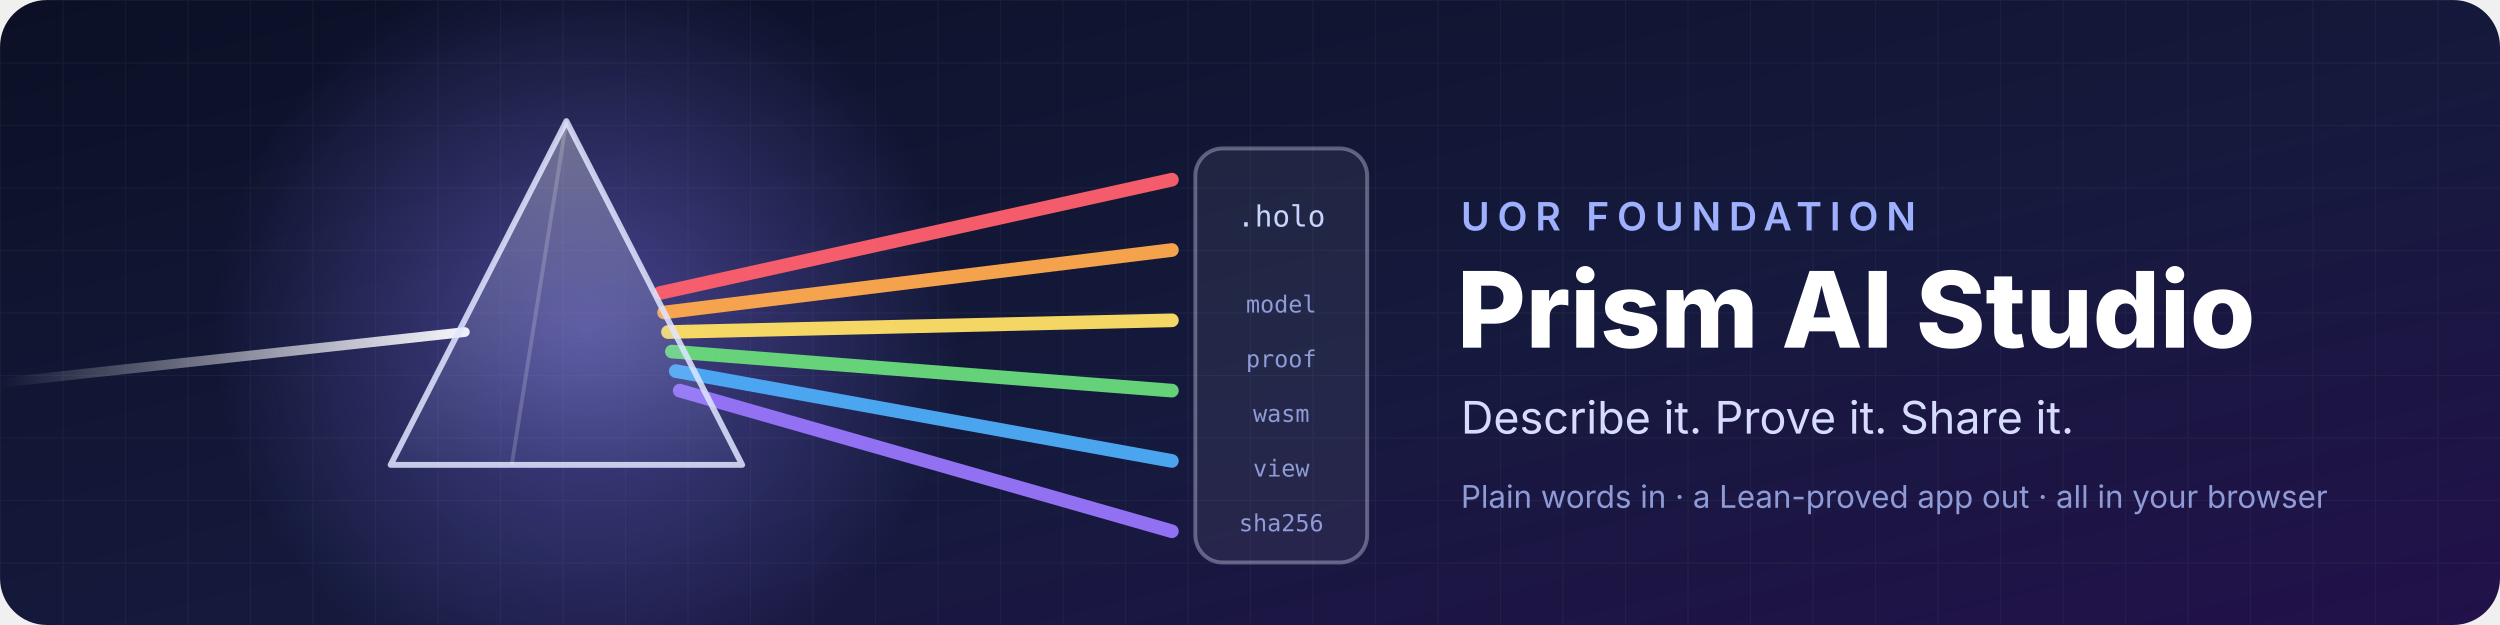
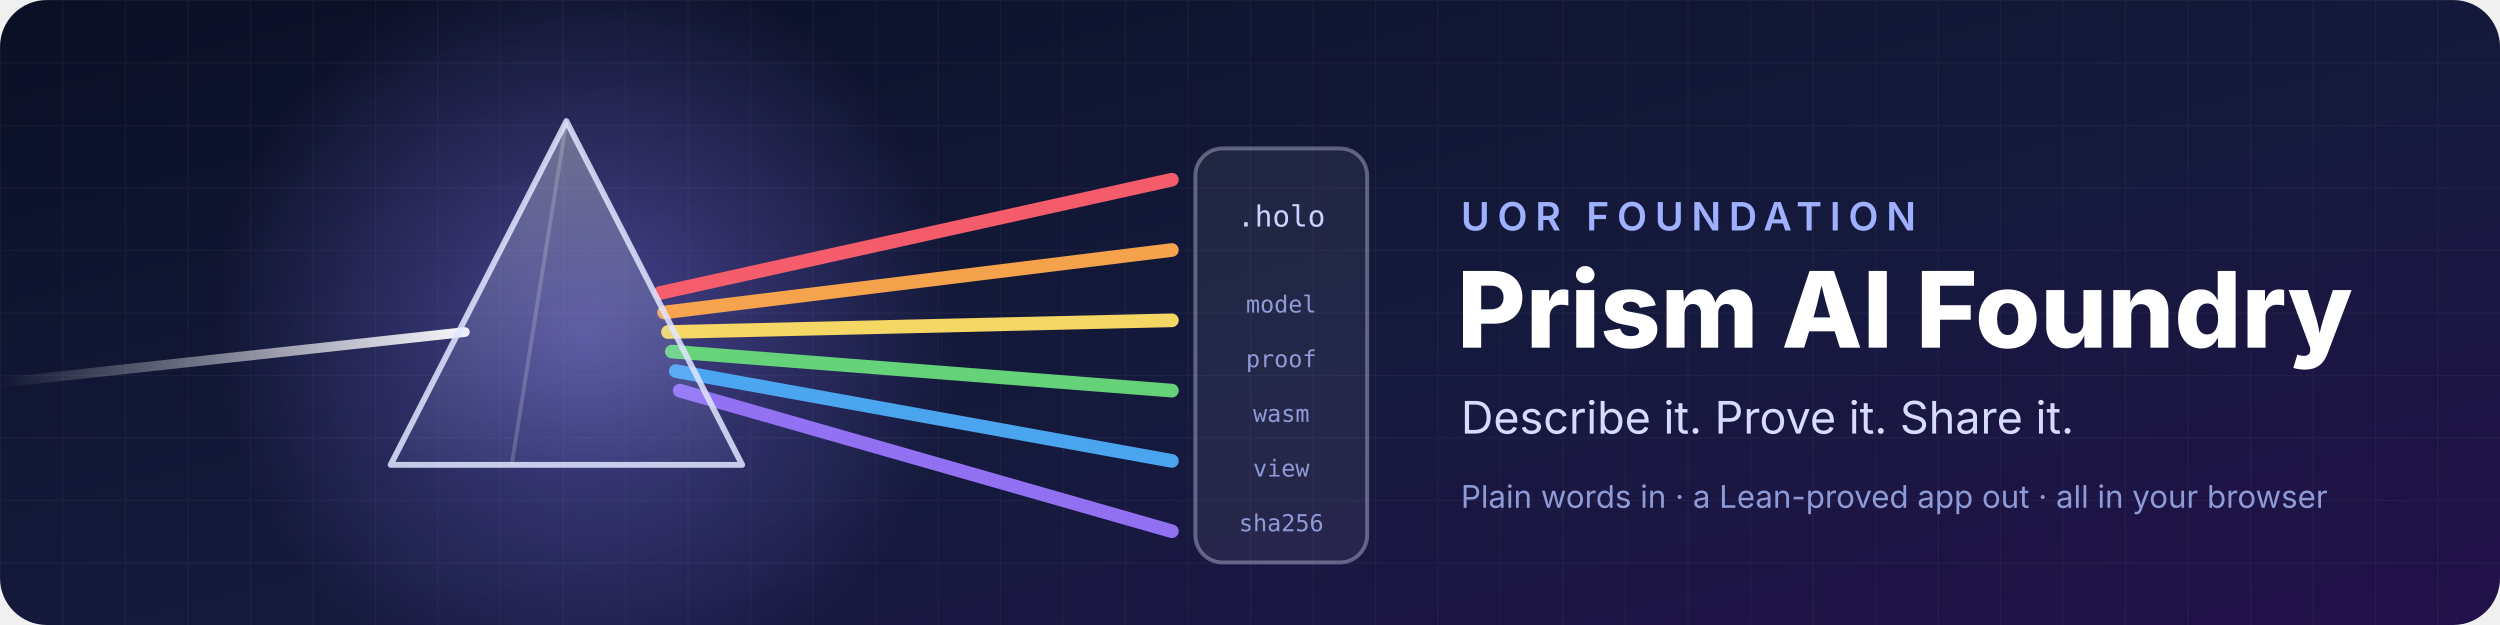
<svg xmlns="http://www.w3.org/2000/svg" width="1280" height="320" viewBox="0 0 1280 320" role="img" aria-labelledby="title desc">
  <defs>
    <linearGradient id="sky" x1="0" y1="0" x2="1" y2="1">
      <stop offset="0" stop-color="#0b1026" />
      <stop offset="0.55" stop-color="#151a3d" />
      <stop offset="1" stop-color="#22114a" />
    </linearGradient>
    <linearGradient id="glass" x1="0" y1="0" x2="0" y2="1">
      <stop offset="0" stop-color="#ffffff" stop-opacity="0.34" />
      <stop offset="1" stop-color="#9fb4ff" stop-opacity="0.08" />
    </linearGradient>
    <linearGradient id="beam" x1="0" y1="0" x2="1" y2="0">
      <stop offset="0" stop-color="#ffffff" stop-opacity="0" />
      <stop offset="1" stop-color="#ffffff" stop-opacity="0.95" />
    </linearGradient>
    <radialGradient id="glow" cx="0.5" cy="0.5" r="0.5">
      <stop offset="0" stop-color="#8b7bff" stop-opacity="0.45" />
      <stop offset="1" stop-color="#8b7bff" stop-opacity="0" />
    </radialGradient>
    <pattern id="grid" width="32" height="32" patternUnits="userSpaceOnUse">
      <path d="M32 0H0V32" fill="none" stroke="#ffffff" stroke-opacity="0.04" />
    </pattern>
  </defs>
  <rect width="1280" height="320" rx="24" fill="url(#sky)" />
  <rect width="1280" height="320" rx="24" fill="url(#grid)" />
  <circle cx="300" cy="170" r="190" fill="url(#glow)" />
  <path d="M0 196 L238 170" stroke="url(#beam)" stroke-width="5" stroke-linecap="round" />
  <g stroke-width="7" stroke-linecap="round" fill="none" opacity="0.95">
    <path d="M338 150 L600 92" stroke="#ff5f6d" />
    <path d="M340 160 L600 128" stroke="#ffa94d" />
    <path d="M342 170 L600 164" stroke="#ffe066" />
    <path d="M344 180 L600 200" stroke="#69db7c" />
    <path d="M346 190 L600 236" stroke="#4dabf7" />
    <path d="M348 200 L600 272" stroke="#9775fa" />
  </g>
  <path d="M290 62 L380 238 L200 238 Z" fill="url(#glass)" stroke="#dfe6ff" stroke-opacity="0.85" stroke-width="3" stroke-linejoin="round" />
  <path d="M290 62 L262 238" stroke="#ffffff" stroke-opacity="0.18" stroke-width="2" />
  <g transform="translate(612 76)">
    <rect width="88" height="212" rx="14" fill="#ffffff" fill-opacity="0.06" stroke="#dfe6ff" stroke-opacity="0.35" stroke-width="2" />
    <text x="44" y="40" text-anchor="middle" font-family="ui-monospace, SFMono-Regular, Menlo, Consolas, monospace" font-size="15" fill="#c9d3ff">.holo</text>
    <g font-family="ui-monospace, SFMono-Regular, Menlo, Consolas, monospace" font-size="12" fill="#8f9bd6">
      <text x="44" y="84" text-anchor="middle">model</text>
      <text x="44" y="112" text-anchor="middle">proof</text>
      <text x="44" y="140" text-anchor="middle">wasm</text>
      <text x="44" y="168" text-anchor="middle">view</text>
      <text x="44" y="196" text-anchor="middle">sha256</text>
    </g>
  </g>
  <g font-family="Inter, -apple-system, BlinkMacSystemFont, 'Segoe UI', Helvetica, Arial, sans-serif">
    <text x="748" y="118" font-size="20" font-weight="600" letter-spacing="4" fill="#9fb0ff">UOR FOUNDATION</text>
-     <text x="746" y="178" font-size="54" font-weight="800" fill="#ffffff">Prism AI Studio</text>
+     <text x="746" y="178" font-size="54" font-weight="800" fill="#ffffff">Prism AI Foundry</text>
    <text x="748" y="222" font-size="23" fill="#d7dcff">Describe it. Prove it. Share it.</text>
    <text x="748" y="260" font-size="16" fill="#8f9bd6">Plain words in · a Lean-proved app out · all in your browser</text>
  </g>
</svg>
